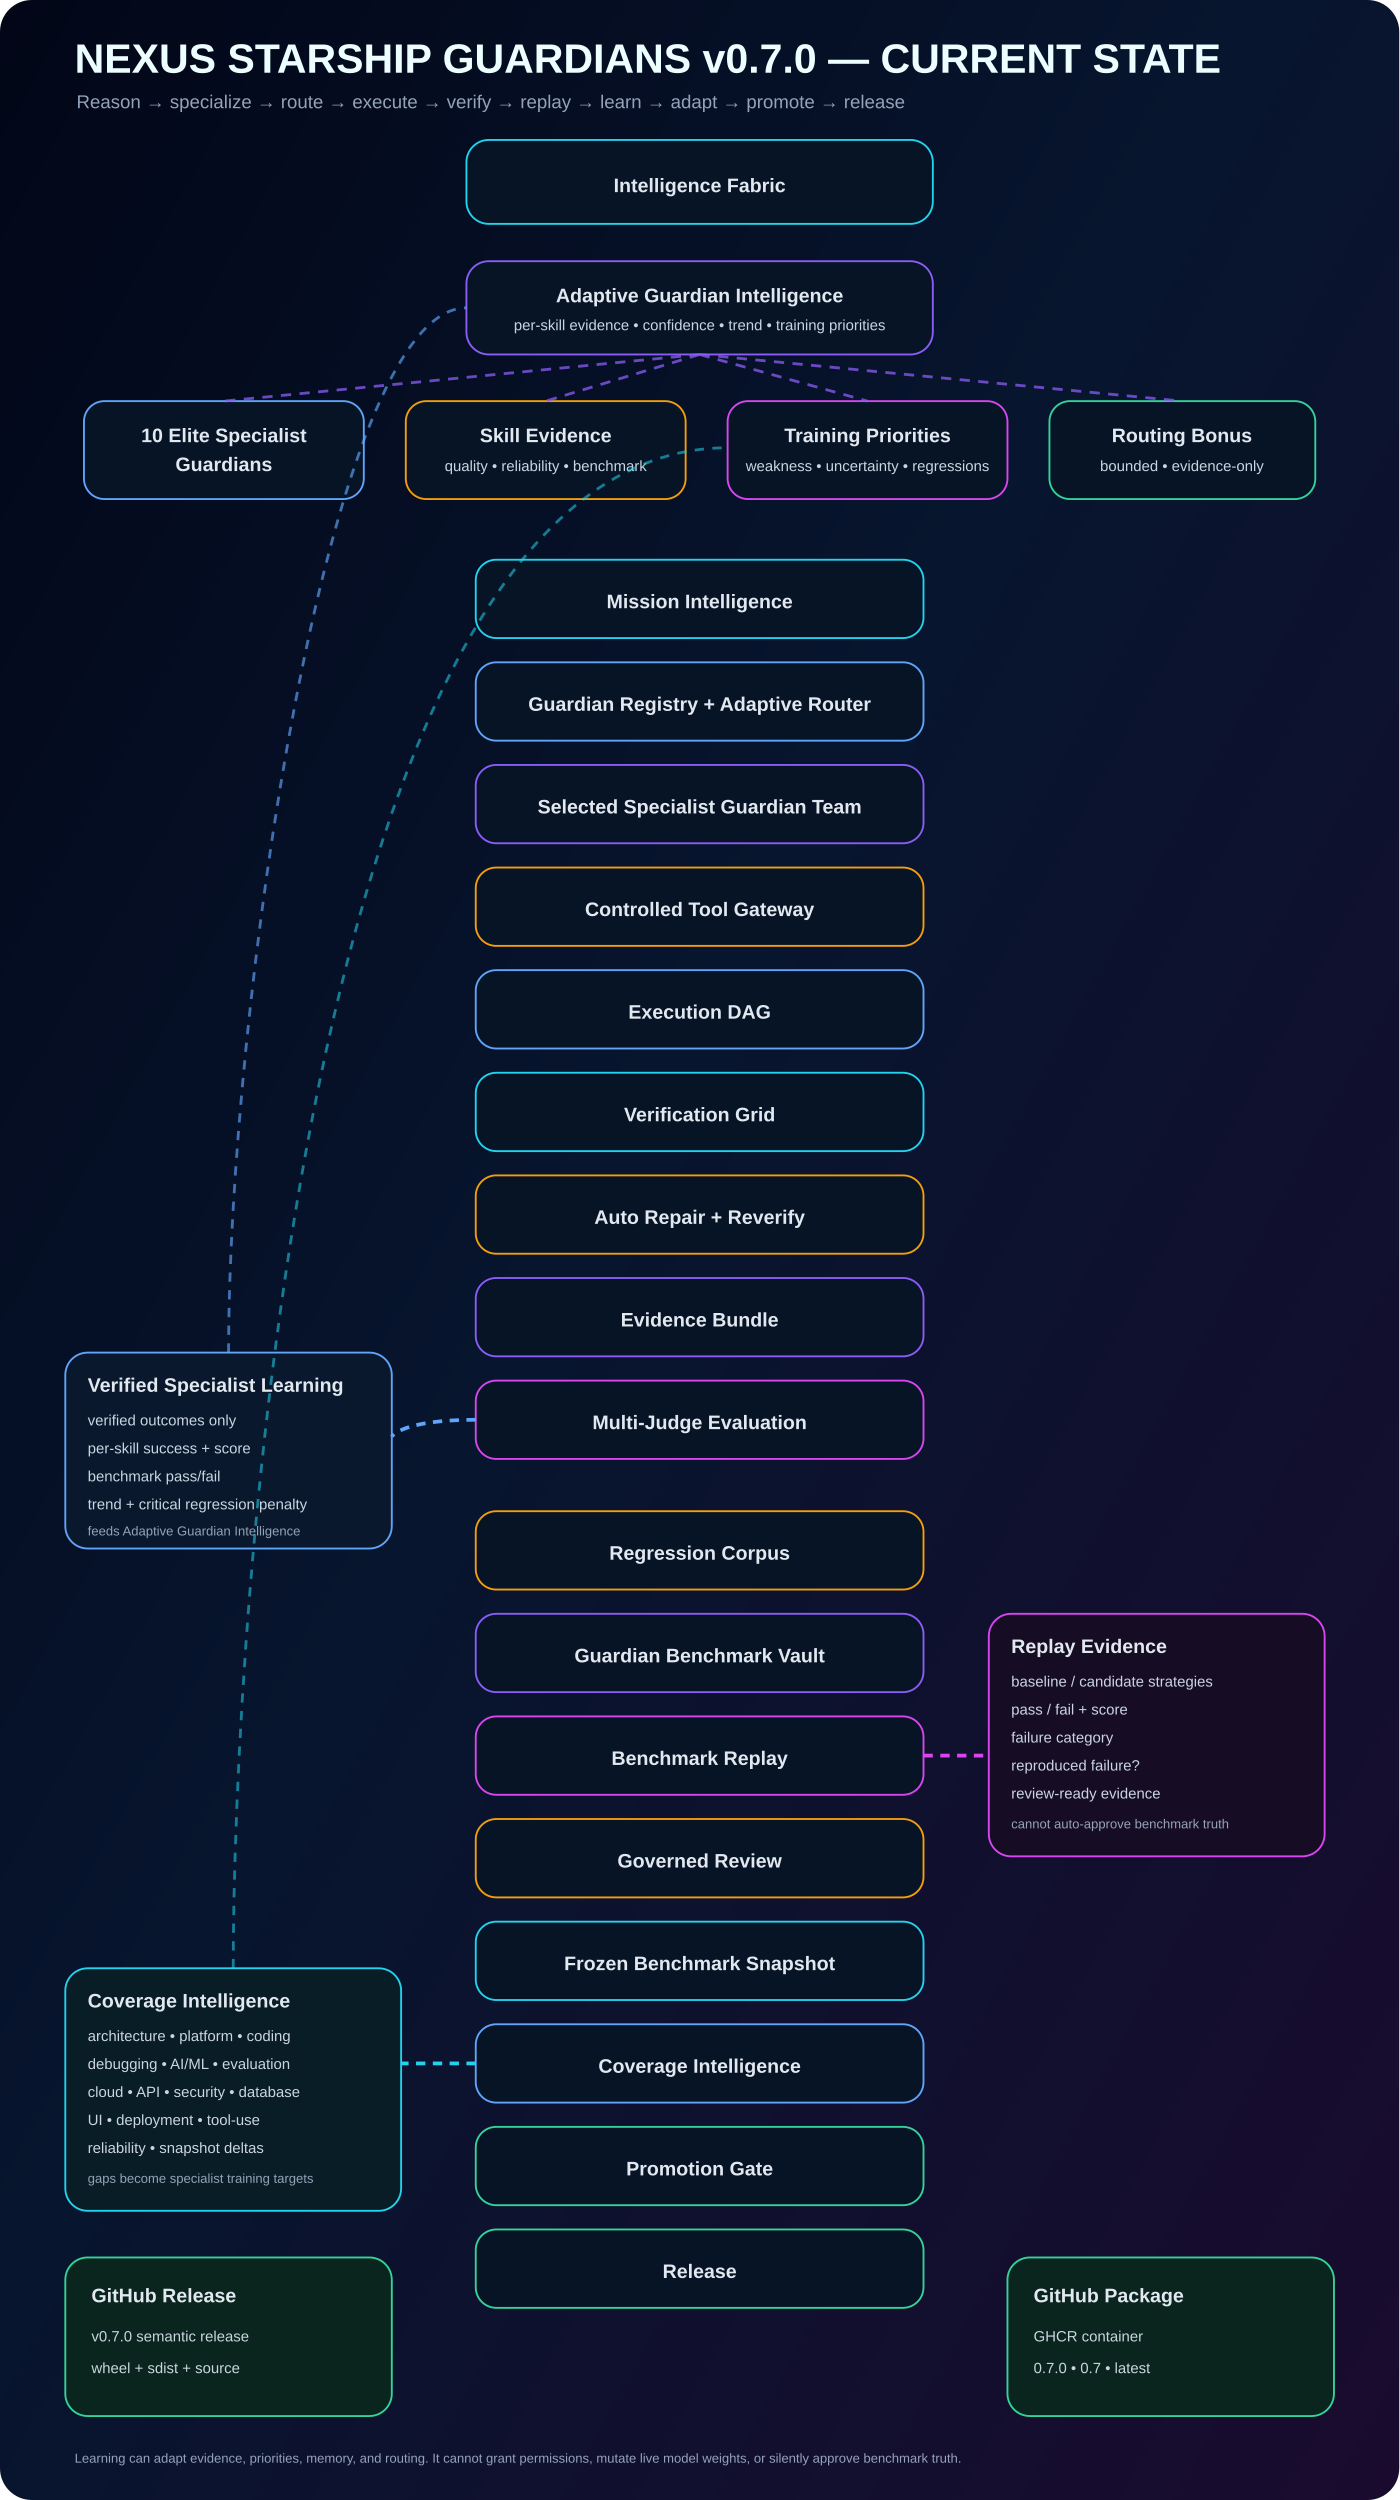
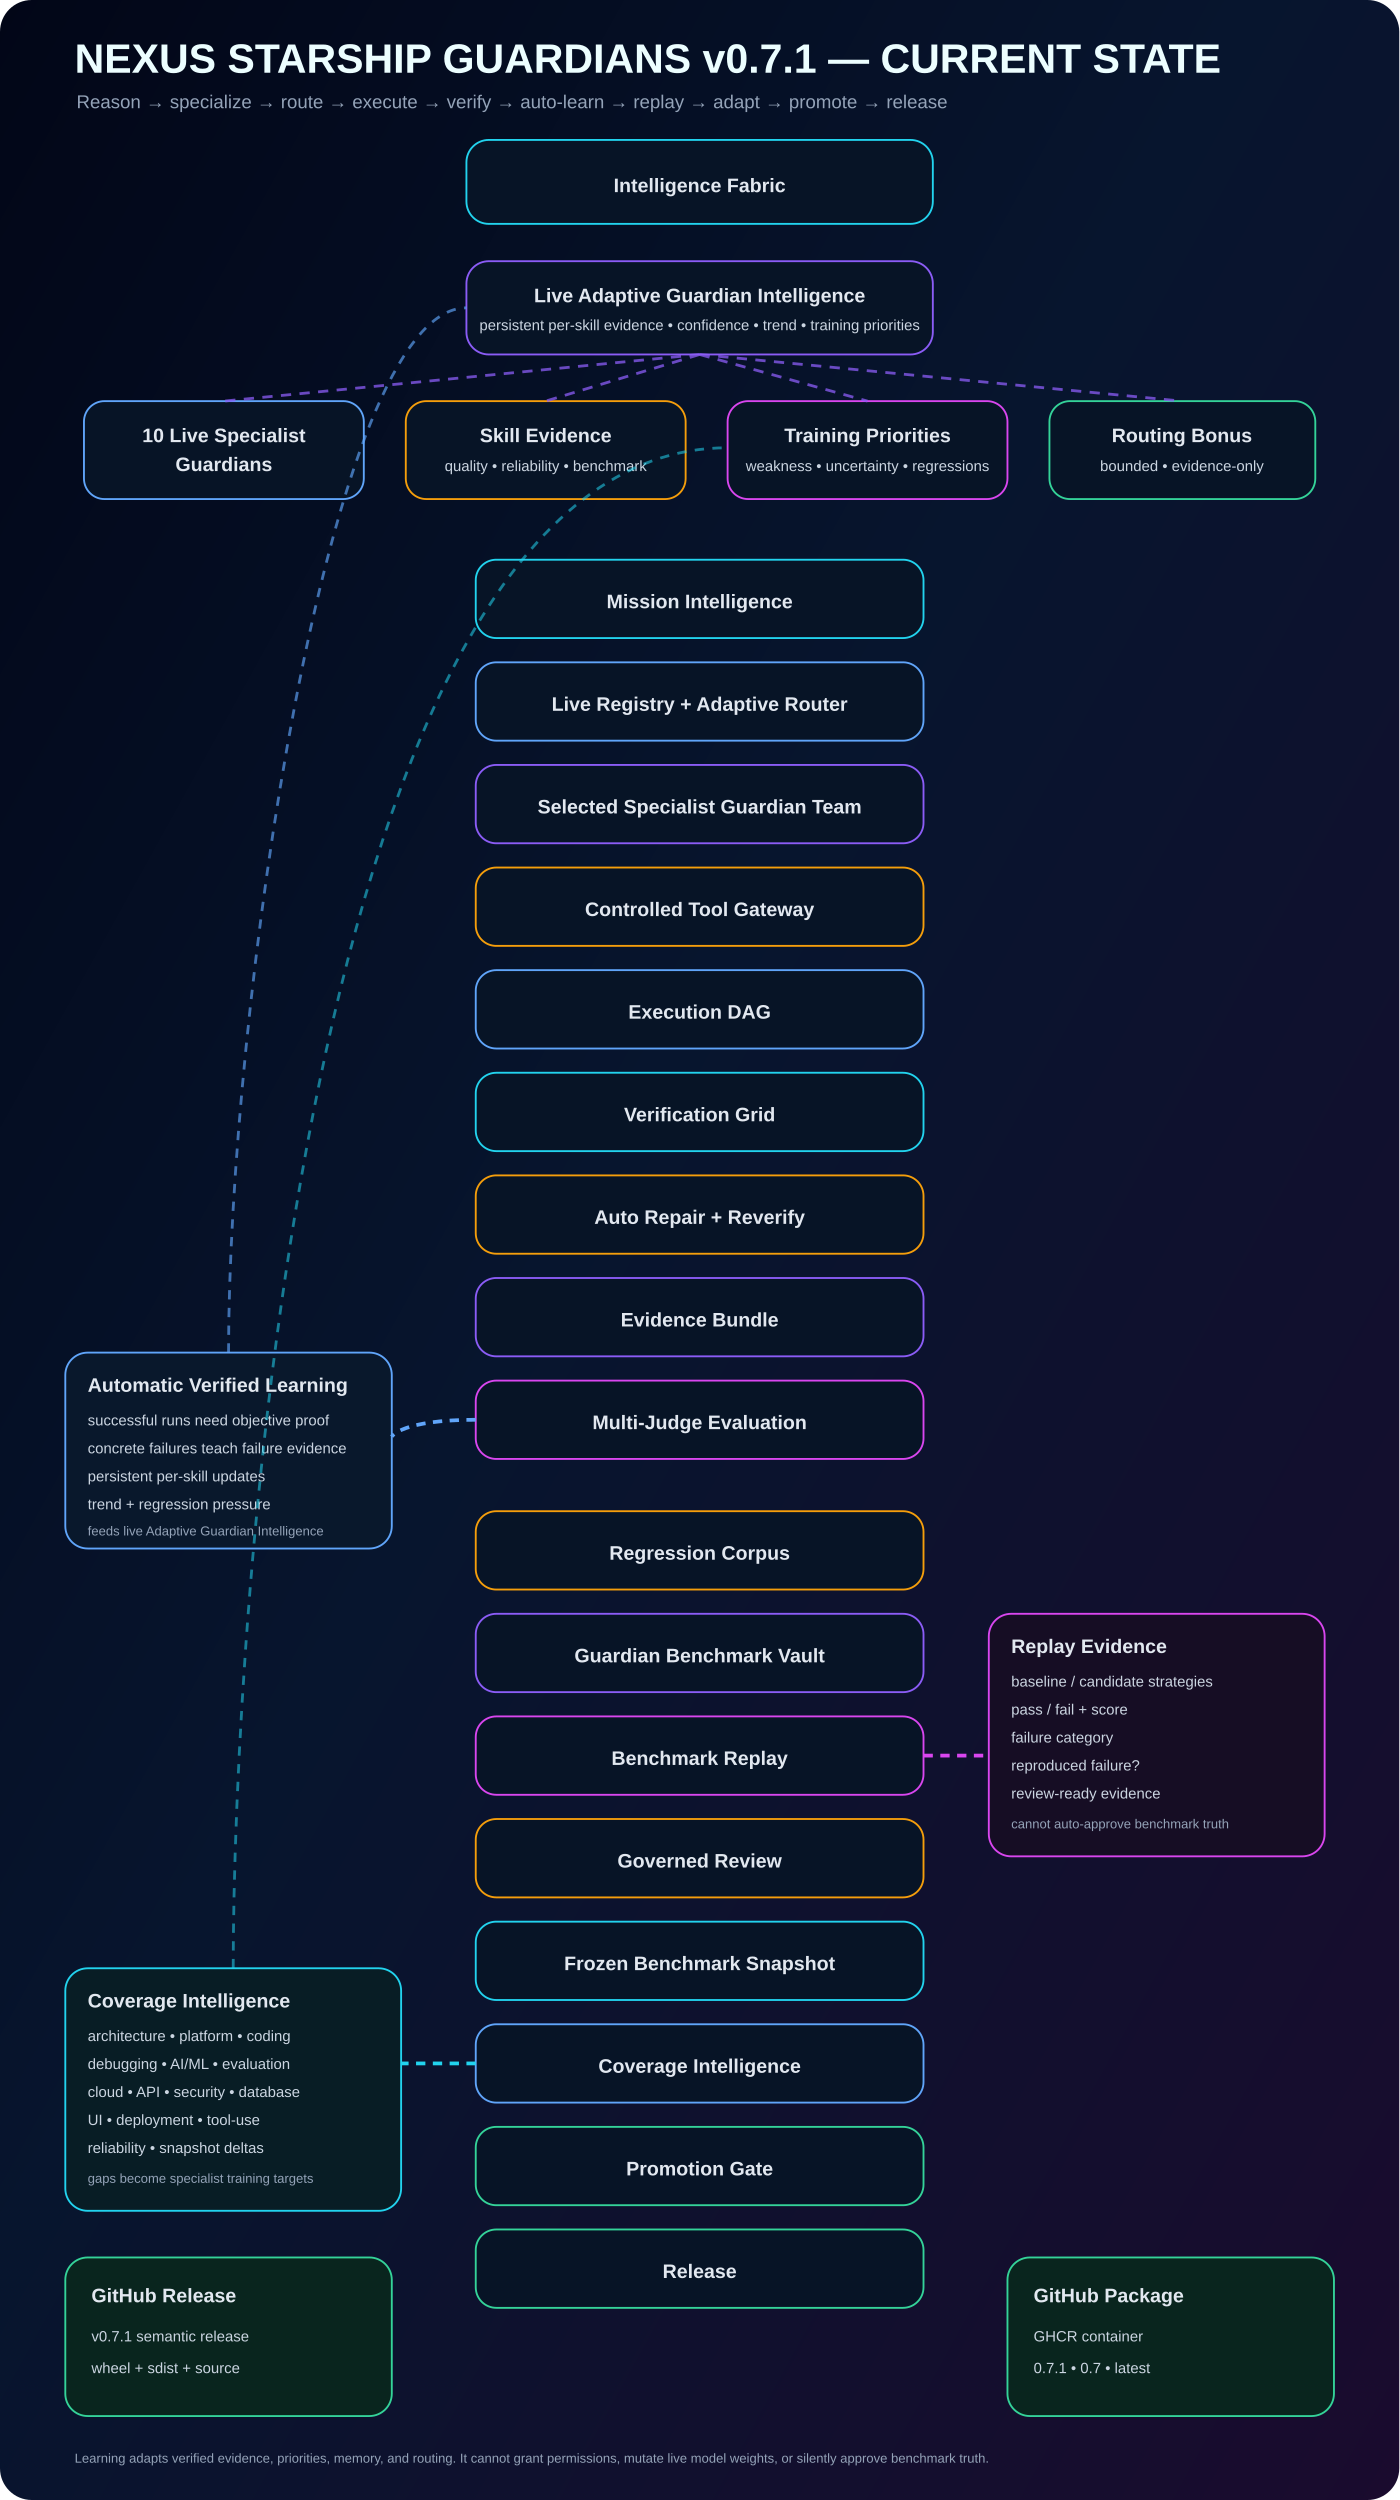
<svg xmlns="http://www.w3.org/2000/svg" width="1500" height="2680" viewBox="0 0 1500 2680" role="img" aria-labelledby="title desc">
  <defs>
    <linearGradient id="bg" x1="0" y1="0" x2="1" y2="1">
      <stop stop-color="#020617" />
      <stop offset=".45" stop-color="#07152e" />
      <stop offset="1" stop-color="#1a0b2e" />
    </linearGradient>
    <linearGradient id="flow" x1="0" y1="0" x2="0" y2="1">
      <stop stop-color="#22d3ee" />
      <stop offset=".26" stop-color="#60a5fa" />
      <stop offset=".52" stop-color="#8b5cf6" />
      <stop offset=".76" stop-color="#f59e0b" />
      <stop offset="1" stop-color="#34d399" />
    </linearGradient>
    <filter id="glow">
      <feGaussianBlur stdDeviation="5" result="b" />
      <feMerge>
        <feMergeNode in="b" />
        <feMergeNode in="SourceGraphic" />
      </feMerge>
    </filter>
    <style>
      .title{font:800 44px Arial,Helvetica,sans-serif;fill:#ecfeff}.sub{font:20px Arial,Helvetica,sans-serif;fill:#94a3b8}.label{font:700 21px Arial,Helvetica,sans-serif;fill:#e2e8f0}.small{font:16px Arial,Helvetica,sans-serif;fill:#cbd5e1}.tiny{font:14px Arial,Helvetica,sans-serif;fill:#94a3b8}.box{fill:#071426;stroke-width:2}.cyan{stroke:#22d3ee}.blue{stroke:#60a5fa}.violet{stroke:#8b5cf6}.pink{stroke:#d946ef}.amber{stroke:#f59e0b}.green{stroke:#34d399}
    </style>
  </defs>
  <rect width="1500" height="2680" rx="34" fill="url(#bg)" />
-   <text x="80" y="78" class="title">NEXUS STARSHIP GUARDIANS v0.7.0 — CURRENT STATE</text>
-   <text x="82" y="116" class="sub">Reason → specialize → route → execute → verify → replay → learn → adapt → promote → release</text>
+   <text x="80" y="78" class="title">NEXUS STARSHIP GUARDIANS v0.7.1 — CURRENT STATE</text>
+   <text x="82" y="116" class="sub">Reason → specialize → route → execute → verify → auto-learn → replay → adapt → promote → release</text>
  <path d="M750 170 V2360" stroke="url(#flow)" stroke-width="8" stroke-dasharray="20 18" opacity=".55" filter="url(#glow)">
    <animate attributeName="stroke-dashoffset" values="0;-76" dur="2.4s" repeatCount="indefinite" />
  </path>
  <g text-anchor="middle">
    <g transform="translate(500 150)">
      <rect class="box cyan" width="500" height="90" rx="24" />
      <text x="250" y="56" class="label">Intelligence Fabric</text>
    </g>
    <g transform="translate(500 280)">
      <rect class="box violet" width="500" height="100" rx="24" />
-       <text x="250" y="44" class="label">Adaptive Guardian Intelligence</text>
-       <text x="250" y="74" class="small">per-skill evidence • confidence • trend • training priorities</text>
+       <text x="250" y="44" class="label">Live Adaptive Guardian Intelligence</text>
+       <text x="250" y="74" class="small">persistent per-skill evidence • confidence • trend • training priorities</text>
    </g>
  </g>
  <g text-anchor="middle">
    <g transform="translate(90 430)">
      <rect class="box blue" width="300" height="105" rx="22" />
-       <text x="150" y="44" class="label">10 Elite Specialist</text>
+       <text x="150" y="44" class="label">10 Live Specialist</text>
      <text x="150" y="75" class="label">Guardians</text>
    </g>
    <g transform="translate(435 430)">
      <rect class="box amber" width="300" height="105" rx="22" />
      <text x="150" y="44" class="label">Skill Evidence</text>
      <text x="150" y="75" class="small">quality • reliability • benchmark</text>
    </g>
    <g transform="translate(780 430)">
      <rect class="box pink" width="300" height="105" rx="22" />
      <text x="150" y="44" class="label">Training Priorities</text>
      <text x="150" y="75" class="small">weakness • uncertainty • regressions</text>
    </g>
    <g transform="translate(1125 430)">
      <rect class="box green" width="285" height="105" rx="22" />
      <text x="142" y="44" class="label">Routing Bonus</text>
      <text x="142" y="75" class="small">bounded • evidence-only</text>
    </g>
  </g>
  <path d="M750 380 L240 430 M750 380 L585 430 M750 380 L930 430 M750 380 L1267 430" fill="none" stroke="#8b5cf6" stroke-width="3" stroke-dasharray="11 9" opacity=".75">
    <animate attributeName="stroke-dashoffset" values="0;-40" dur="2s" repeatCount="indefinite" />
  </path>
  <g text-anchor="middle">
    <g transform="translate(510 600)">
      <rect class="box cyan" width="480" height="84" rx="22" />
      <text x="240" y="52" class="label">Mission Intelligence</text>
    </g>
    <g transform="translate(510 710)">
      <rect class="box blue" width="480" height="84" rx="22" />
-       <text x="240" y="52" class="label">Guardian Registry + Adaptive Router</text>
+       <text x="240" y="52" class="label">Live Registry + Adaptive Router</text>
    </g>
    <g transform="translate(510 820)">
      <rect class="box violet" width="480" height="84" rx="22" />
      <text x="240" y="52" class="label">Selected Specialist Guardian Team</text>
    </g>
    <g transform="translate(510 930)">
      <rect class="box amber" width="480" height="84" rx="22" />
      <text x="240" y="52" class="label">Controlled Tool Gateway</text>
    </g>
    <g transform="translate(510 1040)">
      <rect class="box blue" width="480" height="84" rx="22" />
      <text x="240" y="52" class="label">Execution DAG</text>
    </g>
    <g transform="translate(510 1150)">
      <rect class="box cyan" width="480" height="84" rx="22" />
      <text x="240" y="52" class="label">Verification Grid</text>
    </g>
    <g transform="translate(510 1260)">
      <rect class="box amber" width="480" height="84" rx="22" />
      <text x="240" y="52" class="label">Auto Repair + Reverify</text>
    </g>
    <g transform="translate(510 1370)">
      <rect class="box violet" width="480" height="84" rx="22" />
      <text x="240" y="52" class="label">Evidence Bundle</text>
    </g>
    <g transform="translate(510 1480)">
      <rect class="box pink" width="480" height="84" rx="22" />
      <text x="240" y="52" class="label">Multi-Judge Evaluation</text>
    </g>
  </g>
  <g transform="translate(70 1450)">
    <rect width="350" height="210" rx="24" fill="#09182c" stroke="#60a5fa" stroke-width="2" />
-     <text x="24" y="42" class="label">Verified Specialist Learning</text>
-     <text x="24" y="78" class="small">verified outcomes only</text>
-     <text x="24" y="108" class="small">per-skill success + score</text>
-     <text x="24" y="138" class="small">benchmark pass/fail</text>
-     <text x="24" y="168" class="small">trend + critical regression penalty</text>
-     <text x="24" y="196" class="tiny">feeds Adaptive Guardian Intelligence</text>
+     <text x="24" y="42" class="label">Automatic Verified Learning</text>
+     <text x="24" y="78" class="small">successful runs need objective proof</text>
+     <text x="24" y="108" class="small">concrete failures teach failure evidence</text>
+     <text x="24" y="138" class="small">persistent per-skill updates</text>
+     <text x="24" y="168" class="small">trend + regression pressure</text>
+     <text x="24" y="196" class="tiny">feeds live Adaptive Guardian Intelligence</text>
  </g>
  <path d="M510 1522 C430 1522 420 1540 420 1540" fill="none" stroke="#60a5fa" stroke-width="4" stroke-dasharray="10 8">
    <animate attributeName="stroke-dashoffset" values="0;-36" dur="1.6s" repeatCount="indefinite" />
  </path>
  <path d="M245 1450 C245 1090 350 330 500 330" fill="none" stroke="#60a5fa" stroke-width="3" stroke-dasharray="10 9" opacity=".65">
    <animate attributeName="stroke-dashoffset" values="0;-38" dur="2.2s" repeatCount="indefinite" />
  </path>
  <g text-anchor="middle">
    <g transform="translate(510 1620)">
      <rect class="box amber" width="480" height="84" rx="22" />
      <text x="240" y="52" class="label">Regression Corpus</text>
    </g>
    <g transform="translate(510 1730)">
      <rect class="box violet" width="480" height="84" rx="22" />
      <text x="240" y="52" class="label">Guardian Benchmark Vault</text>
    </g>
    <g transform="translate(510 1840)">
      <rect class="box pink" width="480" height="84" rx="22" />
      <text x="240" y="52" class="label">Benchmark Replay</text>
    </g>
    <g transform="translate(510 1950)">
      <rect class="box amber" width="480" height="84" rx="22" />
      <text x="240" y="52" class="label">Governed Review</text>
    </g>
    <g transform="translate(510 2060)">
      <rect class="box cyan" width="480" height="84" rx="22" />
      <text x="240" y="52" class="label">Frozen Benchmark Snapshot</text>
    </g>
    <g transform="translate(510 2170)">
      <rect class="box blue" width="480" height="84" rx="22" />
      <text x="240" y="52" class="label">Coverage Intelligence</text>
    </g>
    <g transform="translate(510 2280)">
      <rect class="box green" width="480" height="84" rx="22" />
      <text x="240" y="52" class="label">Promotion Gate</text>
    </g>
    <g transform="translate(510 2390)">
      <rect class="box green" width="480" height="84" rx="22" />
      <text x="240" y="52" class="label">Release</text>
    </g>
  </g>
  <g transform="translate(1060 1730)">
    <rect width="360" height="260" rx="24" fill="#160d24" stroke="#d946ef" stroke-width="2" />
    <text x="24" y="42" class="label">Replay Evidence</text>
    <text x="24" y="78" class="small">baseline / candidate strategies</text>
    <text x="24" y="108" class="small">pass / fail + score</text>
    <text x="24" y="138" class="small">failure category</text>
    <text x="24" y="168" class="small">reproduced failure?</text>
    <text x="24" y="198" class="small">review-ready evidence</text>
    <text x="24" y="230" class="tiny">cannot auto-approve benchmark truth</text>
  </g>
  <path d="M990 1882 H1060" stroke="#d946ef" stroke-width="4" stroke-dasharray="10 8">
    <animate attributeName="stroke-dashoffset" values="0;-36" dur="1.5s" repeatCount="indefinite" />
  </path>
  <g transform="translate(70 2110)">
    <rect width="360" height="260" rx="24" fill="#081d25" stroke="#22d3ee" stroke-width="2" />
    <text x="24" y="42" class="label">Coverage Intelligence</text>
    <text x="24" y="78" class="small">architecture • platform • coding</text>
    <text x="24" y="108" class="small">debugging • AI/ML • evaluation</text>
    <text x="24" y="138" class="small">cloud • API • security • database</text>
    <text x="24" y="168" class="small">UI • deployment • tool-use</text>
    <text x="24" y="198" class="small">reliability • snapshot deltas</text>
    <text x="24" y="230" class="tiny">gaps become specialist training targets</text>
  </g>
  <path d="M510 2212 H430" stroke="#22d3ee" stroke-width="4" stroke-dasharray="10 8">
    <animate attributeName="stroke-dashoffset" values="0;-36" dur="1.8s" repeatCount="indefinite" />
  </path>
  <path d="M250 2110 C250 1750 320 480 780 480" fill="none" stroke="#22d3ee" stroke-width="3" stroke-dasharray="10 9" opacity=".55">
    <animate attributeName="stroke-dashoffset" values="0;-38" dur="2.6s" repeatCount="indefinite" />
  </path>
  <g transform="translate(70 2420)">
    <rect width="350" height="170" rx="24" fill="#09251e" stroke="#34d399" stroke-width="2" />
    <text x="28" y="48" class="label">GitHub Release</text>
-     <text x="28" y="90" class="small">v0.7.0 semantic release</text>
+     <text x="28" y="90" class="small">v0.7.1 semantic release</text>
    <text x="28" y="124" class="small">wheel + sdist + source</text>
  </g>
  <g transform="translate(1080 2420)">
    <rect width="350" height="170" rx="24" fill="#09251e" stroke="#34d399" stroke-width="2" />
    <text x="28" y="48" class="label">GitHub Package</text>
    <text x="28" y="90" class="small">GHCR container</text>
-     <text x="28" y="124" class="small">0.7.0 • 0.7 • latest</text>
+     <text x="28" y="124" class="small">0.7.1 • 0.7 • latest</text>
  </g>
-   <text x="80" y="2640" class="tiny">Learning can adapt evidence, priorities, memory, and routing. It cannot grant permissions, mutate live model weights, or silently approve benchmark truth.</text>
+   <text x="80" y="2640" class="tiny">Learning adapts verified evidence, priorities, memory, and routing. It cannot grant permissions, mutate live model weights, or silently approve benchmark truth.</text>
</svg>
